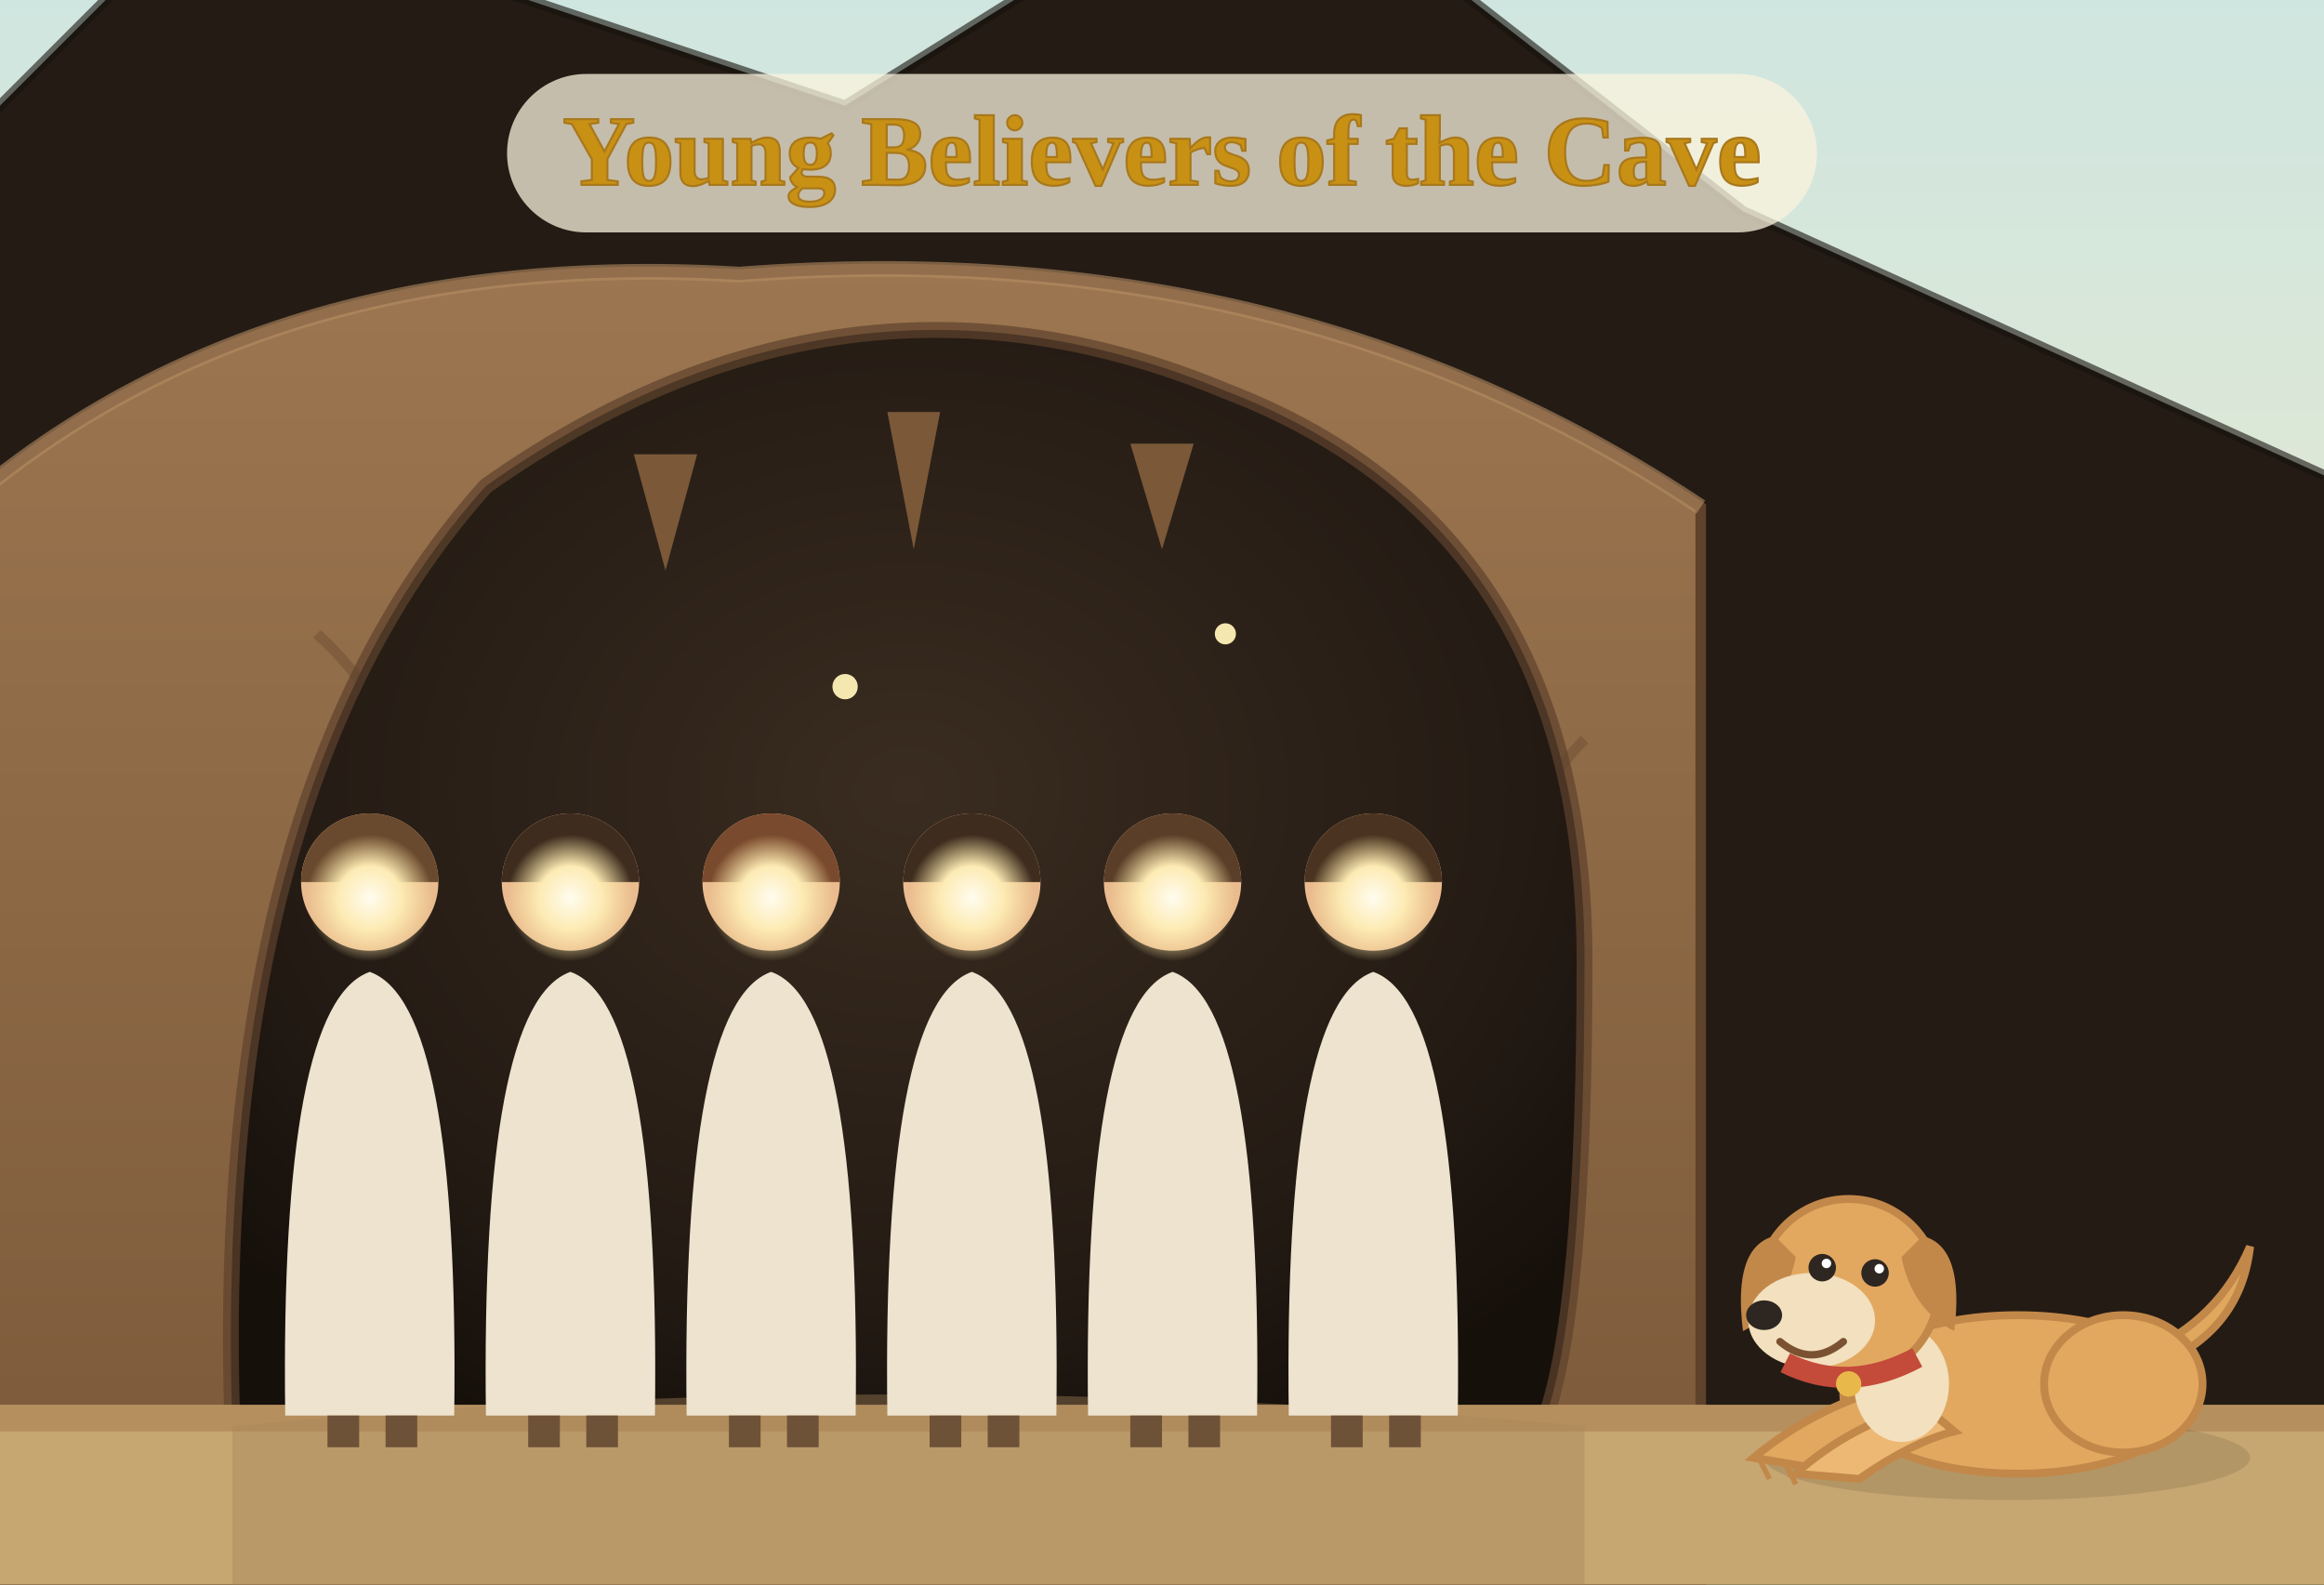
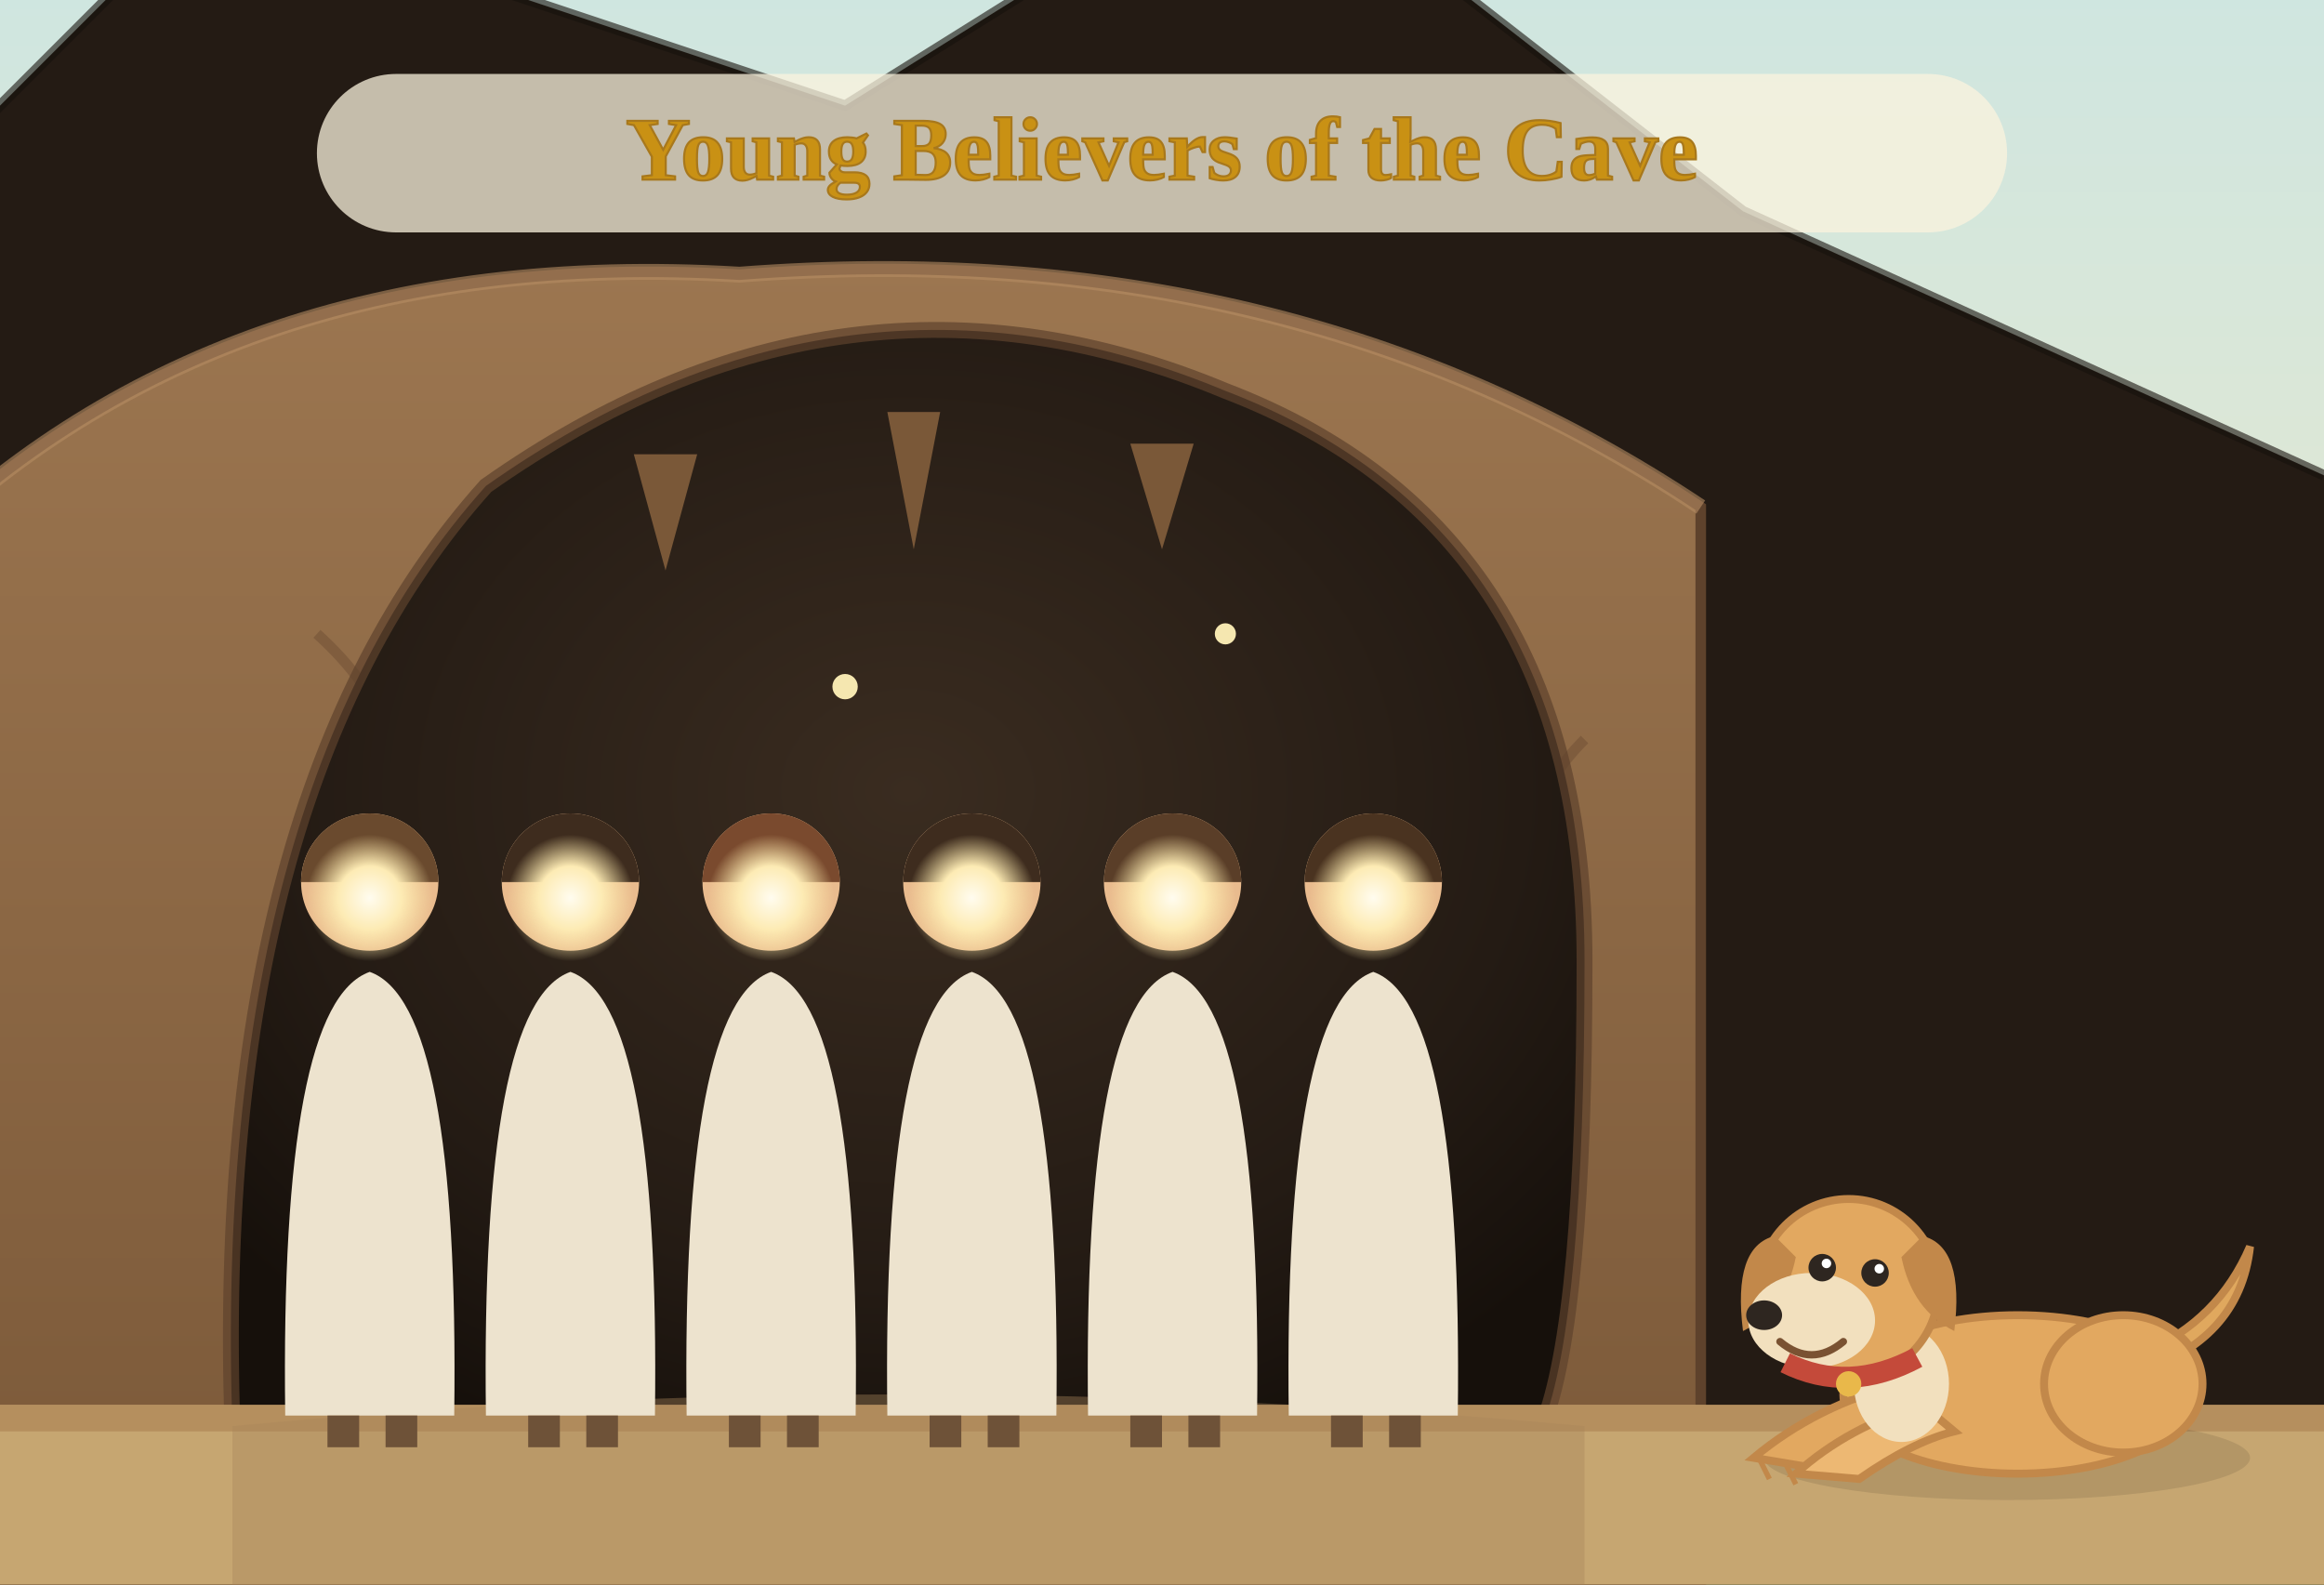
<svg xmlns="http://www.w3.org/2000/svg" viewBox="0 0 440 300" width="440" height="300" overflow="visible" role="img" aria-label="Young believers with glowing faces at a cave mouth, with a dog resting at the entrance">
  <defs>
    <linearGradient id="sky" x1="0" y1="0" x2="0" y2="1">
      <stop offset="0" stop-color="#CFE6E0" />
      <stop offset="1" stop-color="#FBEAC0" />
    </linearGradient>
    <linearGradient id="rock" x1="0" y1="0" x2="0" y2="1">
      <stop offset="0" stop-color="#9C7650" />
      <stop offset="1" stop-color="#7A5838" />
    </linearGradient>
    <radialGradient id="cave" cx="50%" cy="42%" r="65%">
      <stop offset="0" stop-color="#3A2C20" />
      <stop offset="0.7" stop-color="#241B14" />
      <stop offset="1" stop-color="#16100B" />
    </radialGradient>
    <radialGradient id="face" cx="50%" cy="50%" r="50%">
      <stop offset="0" stop-color="#FFFCEF" />
      <stop offset="0.5" stop-color="#FDEBB4" />
      <stop offset="1" stop-color="#FCE8A8" stop-opacity="0" />
    </radialGradient>
    <style>
      .fg{animation:pulse 3s ease-in-out infinite;transform-box:fill-box;transform-origin:center;}
      .f2{animation-delay:.3s;}.f3{animation-delay:.6s;}.f4{animation-delay:.15s;}.f5{animation-delay:.45s;}.f6{animation-delay:.75s;}
      .tail{transform-box:view-box;transform-origin:409px 256px;animation:wag 1.5s ease-in-out infinite;}
      .mote{animation:rise 5s ease-in-out infinite;}
      @keyframes pulse{0%,100%{opacity:.78;transform:scale(1);}50%{opacity:1;transform:scale(1.07);}}
      @keyframes wag{0%,100%{transform:rotate(-9deg);}50%{transform:rotate(9deg);}}
      @keyframes rise{0%{transform:translateY(6px);opacity:0;}30%{opacity:.8;}100%{transform:translateY(-22px);opacity:0;}}
      @media (prefers-reduced-motion:reduce){.fg,.tail,.mote{animation:none;}}
    </style>
  </defs>
  <rect width="440" height="300" fill="url(#sky)" />
  <g id="illustration">
    <path d="M300,300 L300,150 Q360,120 440,140 L440,300 Z" fill="#9CC074" />
    <path d="M300,300 L300,176 Q370,158 440,176 L440,300 Z" fill="#84AD5E" />
    <g fill="#DAC68E" opacity="0.9">
      <rect x="392" y="120" width="16" height="40" />
      <rect x="410" y="110" width="14" height="50" />
      <rect x="426" y="124" width="12" height="36" />
      <rect x="392" y="116" width="16" height="5" />
      <rect x="410" y="106" width="14" height="5" />
    </g>
    <path d="M-200,300 L-200,150 L-60,80 L40,-20 L160,20 L240,-30 L330,40 L440,90 L440,300 Z" fill="#241B14" />
    <path d="M-200,150 L-60,80 L40,-20 L160,20 L240,-30 L330,40 L440,90" fill="none" stroke="#16100B" stroke-width="2" opacity="0.6" />
    <path d="M-20,300 L-20,108 Q40,46 140,52 Q244,44 322,96 L322,300 Z" fill="url(#rock)" stroke="#5E422C" stroke-width="2" />
    <path d="M-20,108 Q40,46 140,52 Q244,44 322,96" fill="none" stroke="#B58C62" stroke-width="3" opacity="0.6" />
    <g stroke="#6E4E34" stroke-width="2" fill="none" opacity="0.5">
      <path d="M60 120 q20 18 14 40" />
      <path d="M300 140 q-16 16 -8 36" />
    </g>
    <path d="M44,270 Q40,150 92,92 Q160,44 232,74 Q300,100 300,182 Q300,250 292,270 Z" fill="url(#cave)" />
    <path d="M44,270 Q40,150 92,92 Q160,44 232,74 Q300,100 300,182 Q300,250 292,270" fill="none" stroke="#5E422C" stroke-width="3" opacity="0.7" />
    <g fill="#7A5838">
      <path d="M120 86 l6 22 l6 -22 z" />
      <path d="M168 78 l5 26 l5 -26 z" />
      <path d="M214 84 l6 20 l6 -20 z" />
    </g>
    <rect y="266" width="440" height="34" fill="#C6A671" />
    <rect y="266" width="440" height="5" fill="#B58F5E" />
    <path d="M44,270 Q170,258 300,270 L300,300 L44,300 Z" fill="#A8855A" opacity="0.4" />
    <g>
      <path d="M54,268 Q53,190 70,184 Q87,190 86,268 Z" fill="#EDE3CE" />
      <circle cx="70" cy="167" r="13" fill="#E9BB8E" />
      <path d="M57,167 a13 13 0 0 1 26 0 Z" fill="#6A4A2E" />
      <circle class="fg" cx="70" cy="170" r="12" fill="url(#face)" />
      <path d="M62 268 h6 v6 h-6z M73 268 h6 v6 h-6z" fill="#6E5238" />
    </g>
    <g>
      <path d="M92,268 Q91,190 108,184 Q125,190 124,268 Z" fill="#EDE3CE" />
      <circle cx="108" cy="167" r="13" fill="#E9BB8E" />
      <path d="M95,167 a13 13 0 0 1 26 0 Z" fill="#3E2C1E" />
      <circle class="fg f2" cx="108" cy="170" r="12" fill="url(#face)" />
      <path d="M100 268 h6 v6 h-6z M111 268 h6 v6 h-6z" fill="#6E5238" />
    </g>
    <g>
      <path d="M130,268 Q129,190 146,184 Q163,190 162,268 Z" fill="#EDE3CE" />
      <circle cx="146" cy="167" r="13" fill="#E9BB8E" />
      <path d="M133,167 a13 13 0 0 1 26 0 Z" fill="#7A4A2E" />
      <circle class="fg f3" cx="146" cy="170" r="12" fill="url(#face)" />
      <path d="M138 268 h6 v6 h-6z M149 268 h6 v6 h-6z" fill="#6E5238" />
    </g>
    <g>
      <path d="M168,268 Q167,190 184,184 Q201,190 200,268 Z" fill="#EDE3CE" />
      <circle cx="184" cy="167" r="13" fill="#E9BB8E" />
      <path d="M171,167 a13 13 0 0 1 26 0 Z" fill="#3E2C1E" />
      <circle class="fg f4" cx="184" cy="170" r="12" fill="url(#face)" />
      <path d="M176 268 h6 v6 h-6z M187 268 h6 v6 h-6z" fill="#6E5238" />
    </g>
    <g>
      <path d="M206,268 Q205,190 222,184 Q239,190 238,268 Z" fill="#EDE3CE" />
      <circle cx="222" cy="167" r="13" fill="#E9BB8E" />
      <path d="M209,167 a13 13 0 0 1 26 0 Z" fill="#5A3E28" />
      <circle class="fg f5" cx="222" cy="170" r="12" fill="url(#face)" />
      <path d="M214 268 h6 v6 h-6z M225 268 h6 v6 h-6z" fill="#6E5238" />
    </g>
    <g>
      <path d="M244,268 Q243,190 260,184 Q277,190 276,268 Z" fill="#EDE3CE" />
      <circle cx="260" cy="167" r="13" fill="#E9BB8E" />
      <path d="M247,167 a13 13 0 0 1 26 0 Z" fill="#4A3320" />
      <circle class="fg f6" cx="260" cy="170" r="12" fill="url(#face)" />
      <path d="M252 268 h6 v6 h-6z M263 268 h6 v6 h-6z" fill="#6E5238" />
    </g>
    <g>
      <ellipse cx="380" cy="276" rx="46" ry="8" fill="#000" opacity="0.10" />
      <path class="tail" d="M404,260 Q424,254 426,236 Q420,250 406,256 Z" fill="#E0A85E" stroke="#C2884A" stroke-width="1.5" />
      <ellipse cx="382" cy="264" rx="33" ry="15" fill="#E2A860" stroke="#C2884A" stroke-width="1.5" />
      <ellipse cx="402" cy="262" rx="15" ry="13" fill="#E2A860" stroke="#C2884A" stroke-width="1.5" />
      <path d="M360,262 Q344,266 332,276 L344,278 Q356,270 366,268 Z" fill="#E2A860" stroke="#C2884A" stroke-width="1.5" />
      <path d="M364,266 Q350,270 340,279 L352,280 Q362,273 370,271 Z" fill="#EDB873" stroke="#C2884A" stroke-width="1.5" />
      <g stroke="#C2884A" stroke-width="1">
        <line x1="333" y1="276" x2="335" y2="280" />
        <line x1="338" y1="277" x2="340" y2="281" />
      </g>
      <ellipse cx="360" cy="262" rx="9" ry="11" fill="#F2E0BE" />
      <circle cx="350" cy="244" r="17" fill="#E2A860" stroke="#C2884A" stroke-width="1.5" />
      <path d="M336,234 Q328,236 330,252 Q338,248 340,238 Z" fill="#C2884A" />
      <path d="M364,234 Q372,236 370,252 Q362,248 360,238 Z" fill="#C2884A" />
      <ellipse cx="343" cy="250" rx="12" ry="9" fill="#F2E0BE" />
      <ellipse cx="334" cy="249" rx="3.4" ry="2.8" fill="#2E2620" />
      <circle cx="345" cy="240" r="2.6" fill="#2E2620" />
      <circle cx="355" cy="241" r="2.6" fill="#2E2620" />
      <circle cx="345.8" cy="239.2" r="0.9" fill="#fff" />
      <circle cx="355.8" cy="240.2" r="0.9" fill="#fff" />
      <path d="M337 254 Q343 259 349 254" fill="none" stroke="#7A5232" stroke-width="1.4" stroke-linecap="round" />
      <path d="M338,258 Q350,264 363,257" fill="none" stroke="#C44A3A" stroke-width="4" />
      <circle cx="350" cy="262" r="2.4" fill="#E9B84A" />
    </g>
    <g fill="#F5E7B0">
      <circle class="mote" cx="160" cy="130" r="2.4" />
      <circle class="mote f3" cx="232" cy="120" r="2" />
    </g>
  </g>
  <g id="text">
-     <rect x="96" y="14" width="248" height="30" rx="15" fill="#FBF3DE" opacity="0.75" />
-     <text x="220" y="35" text-anchor="middle" font-family="Georgia,'Times New Roman',serif" font-weight="700" font-size="19" fill="#C99114" stroke="#A8781C" stroke-width="0.4">Young Believers of the Cave</text>
+     <rect x="60" y="14" width="320" height="30" rx="15" fill="#FBF3DE" opacity="0.75" />
+     <text x="220" y="34" text-anchor="middle" font-family="Georgia,'Times New Roman',serif" font-weight="700" font-size="17" fill="#C99114" stroke="#A8781C" stroke-width="0.4">Young Believers of the Cave</text>
  </g>
</svg>
